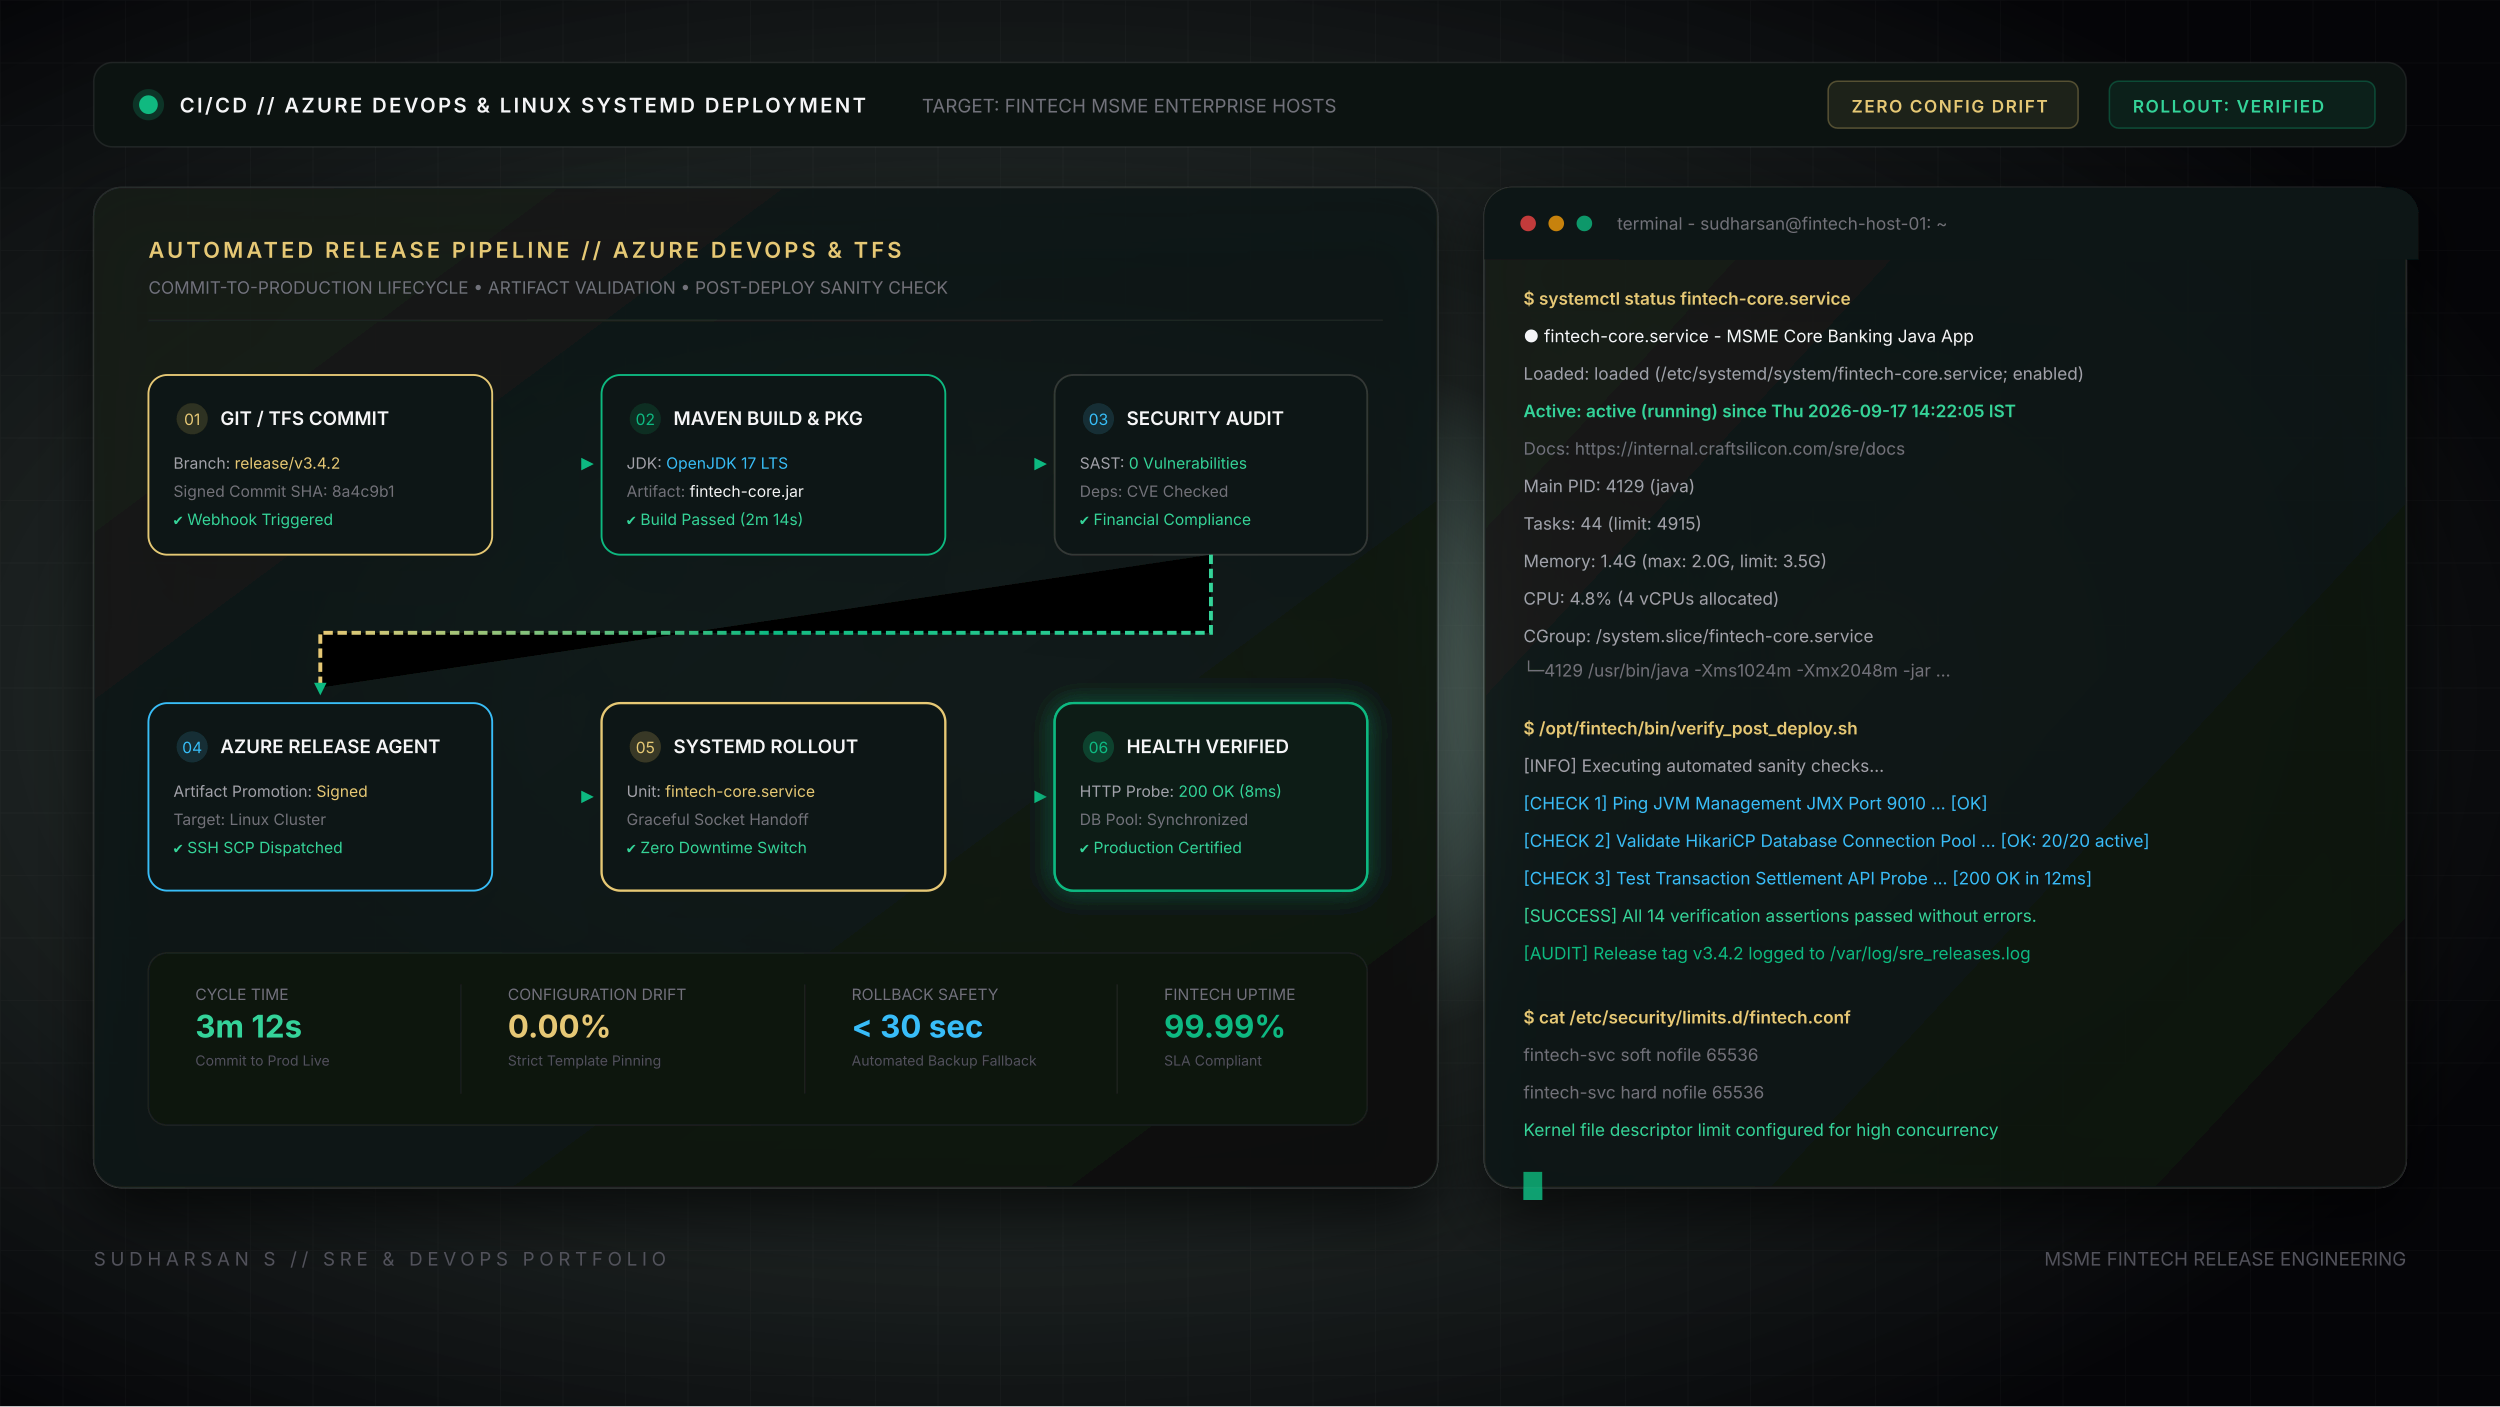
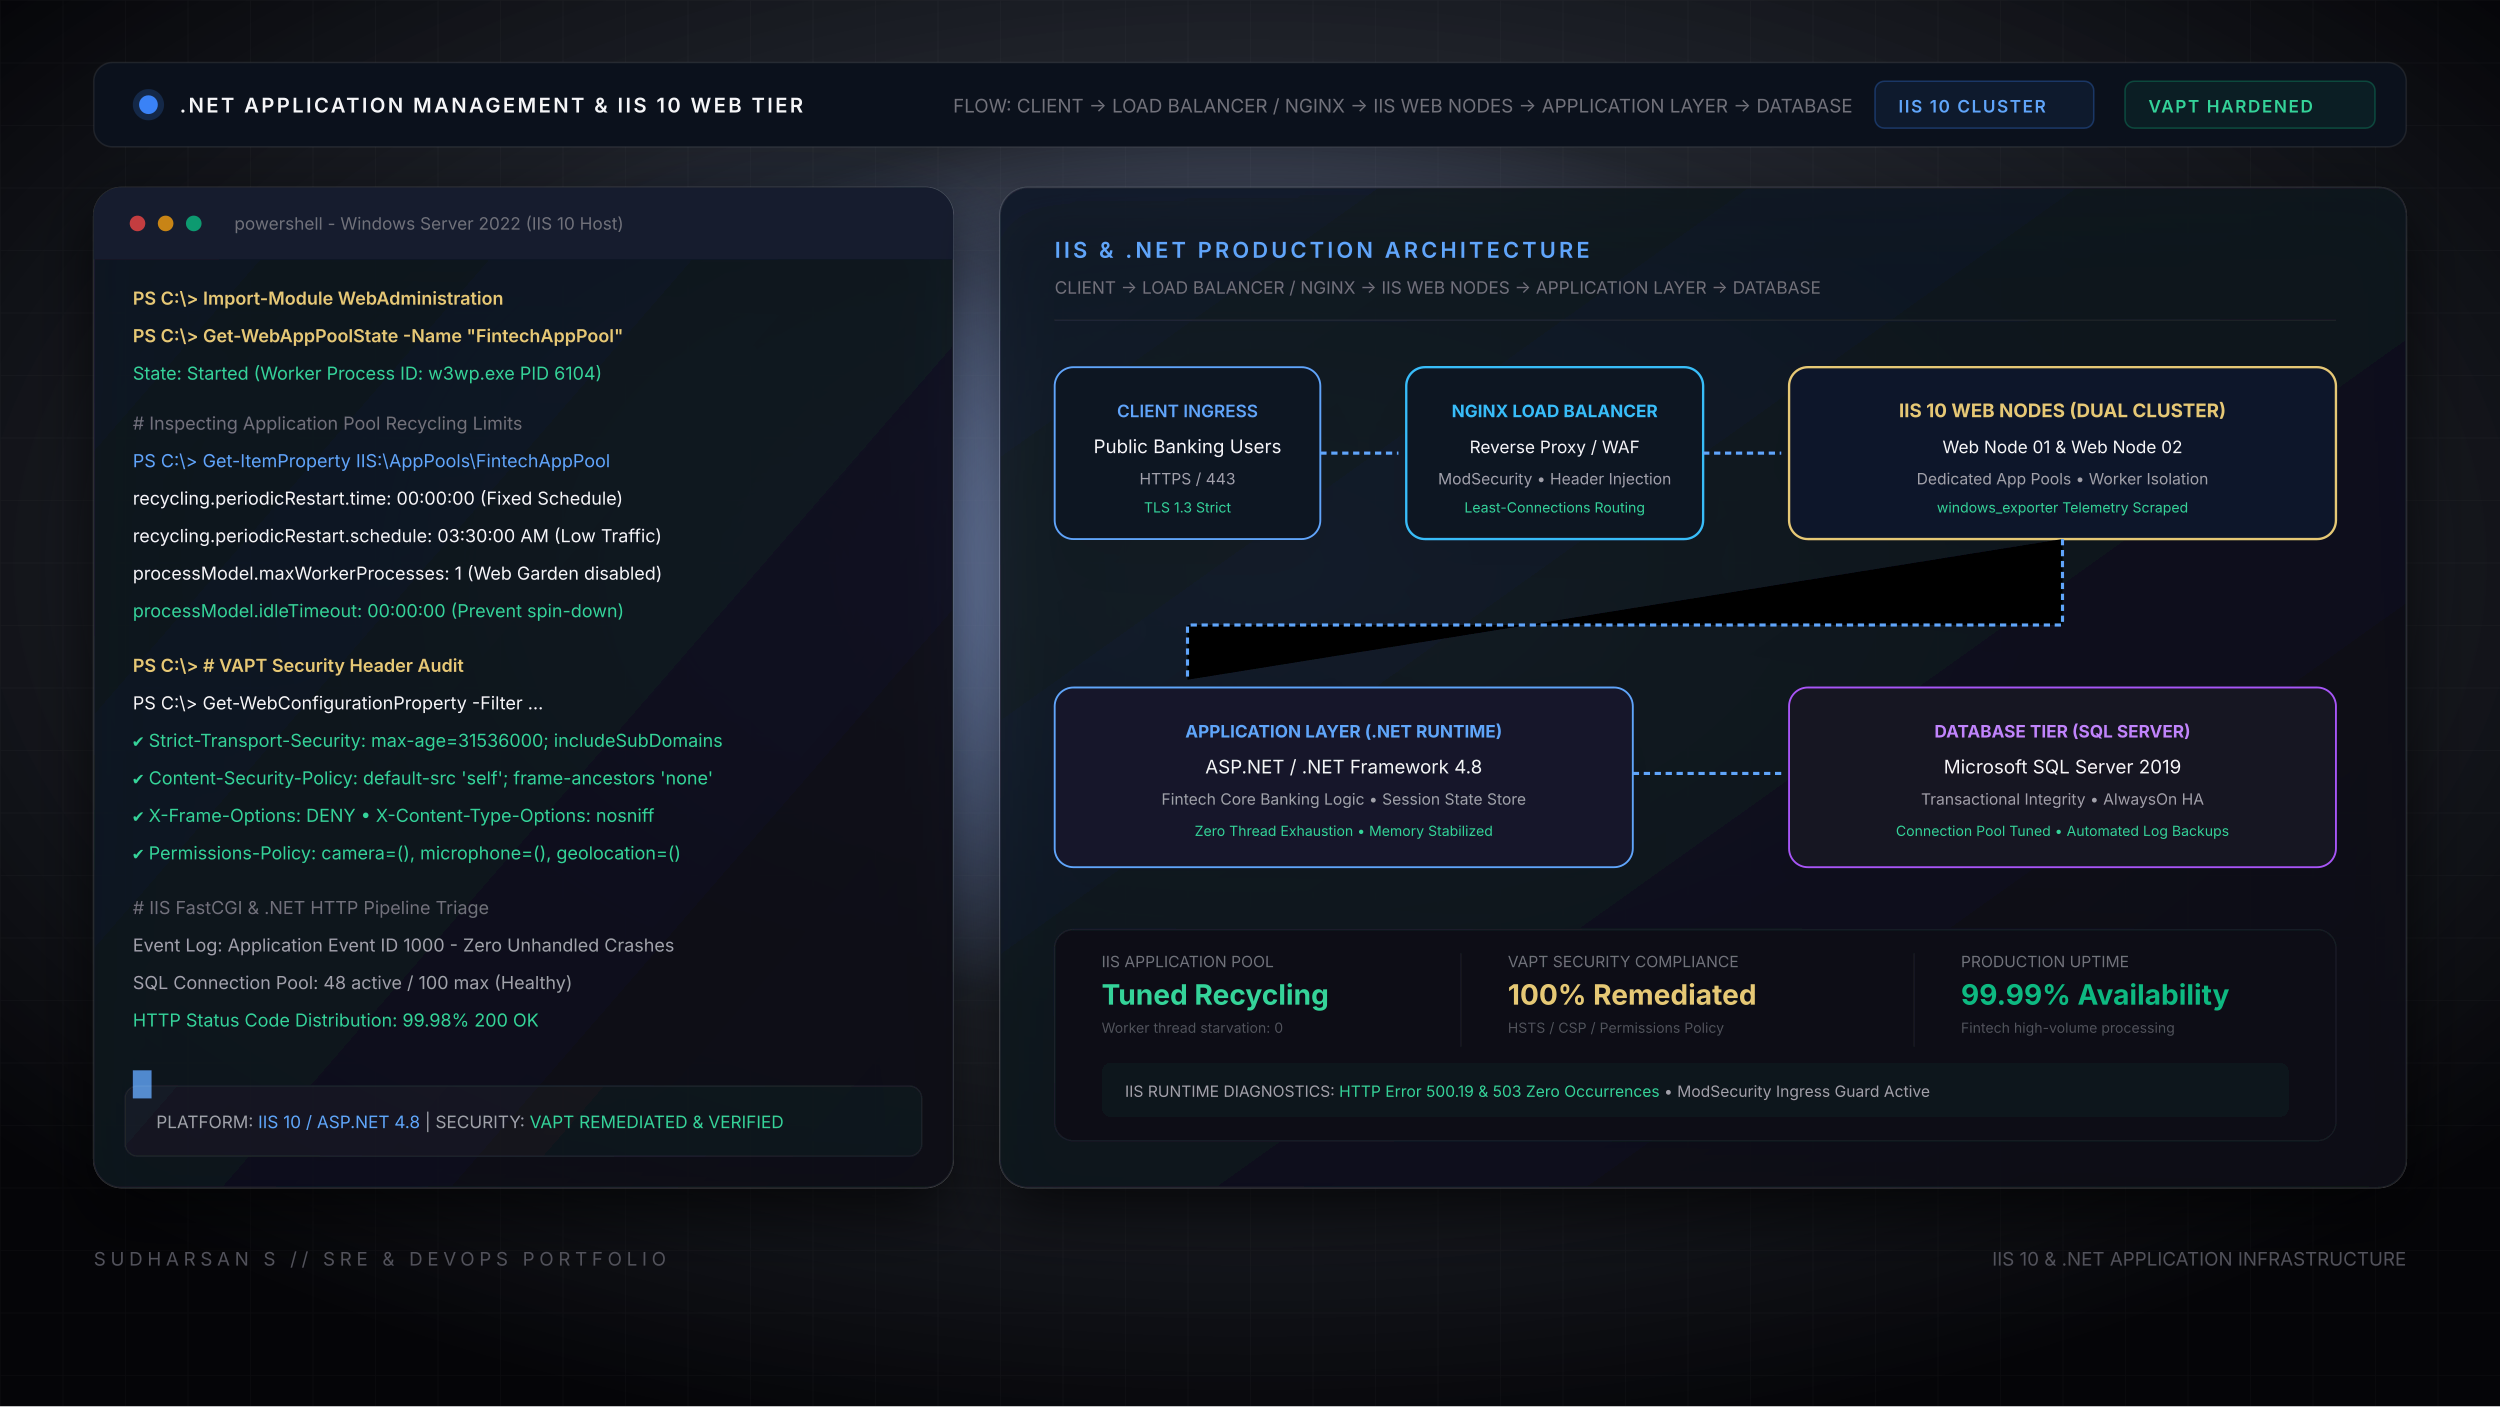
<svg xmlns="http://www.w3.org/2000/svg" viewBox="0 0 1600 900" width="1600" height="900" style="background:#07070a; font-family:'JetBrains Mono', 'SF Pro Display', -apple-system, monospace;">
  <defs>
-     <radialGradient id="bgGlow2" cx="40%" cy="50%" r="65%">
-       <stop offset="0%" stop-color="#064e3b" stop-opacity="0.35" />
-       <stop offset="45%" stop-color="#0a1210" stop-opacity="0.9" />
+     <radialGradient id="bgGlowIIS" cx="50%" cy="40%" r="65%">
+       <stop offset="0%" stop-color="#1e3a8a" stop-opacity="0.4" />
+       <stop offset="50%" stop-color="#090d16" stop-opacity="0.9" />
      <stop offset="100%" stop-color="#050508" stop-opacity="1" />
    </radialGradient>
-     <radialGradient id="emeraldGlow" cx="50%" cy="50%" r="50%">
-       <stop offset="0%" stop-color="#10b981" stop-opacity="0.25" />
-       <stop offset="100%" stop-color="#10b981" stop-opacity="0" />
+     <radialGradient id="blueGlow" cx="50%" cy="50%" r="50%">
+       <stop offset="0%" stop-color="#3b82f6" stop-opacity="0.25" />
+       <stop offset="100%" stop-color="#3b82f6" stop-opacity="0" />
    </radialGradient>
-     <radialGradient id="goldGlow2" cx="50%" cy="50%" r="50%">
-       <stop offset="0%" stop-color="#e6c875" stop-opacity="0.25" />
-       <stop offset="100%" stop-color="#e6c875" stop-opacity="0" />
-     </radialGradient>
-     <filter id="glowEmerald" x="-20%" y="-20%" width="140%" height="140%">
-       <feGaussianBlur stdDeviation="8" result="blur" />
-       <feComposite in="SourceGraphic" in2="blur" operator="over" />
-     </filter>
-     <filter id="shadow2" x="-10%" y="-10%" width="120%" height="120%">
+     <filter id="shadowIIS" x="-10%" y="-10%" width="120%" height="120%">
      <feDropShadow dx="0" dy="16" stdDeviation="20" flood-color="#000000" flood-opacity="0.75" />
    </filter>
-     <linearGradient id="cardGrad2" x1="0%" y1="0%" x2="100%" y2="100%">
-       <stop offset="0%" stop-color="#141c19" stop-opacity="0.85" />
-       <stop offset="100%" stop-color="#0b100e" stop-opacity="0.95" />
+     <linearGradient id="cardGradIIS" x1="0%" y1="0%" x2="100%" y2="100%">
+       <stop offset="0%" stop-color="#111827" stop-opacity="0.85" />
+       <stop offset="100%" stop-color="#080c14" stop-opacity="0.95" />
    </linearGradient>
-     <linearGradient id="pipelineLine" x1="0%" y1="0%" x2="100%" y2="0%">
-       <stop offset="0%" stop-color="#e6c875" />
-       <stop offset="50%" stop-color="#10b981" />
-       <stop offset="100%" stop-color="#34d399" />
-     </linearGradient>
-     <pattern id="grid2" width="40" height="40" patternUnits="userSpaceOnUse">
+     <pattern id="gridIIS" width="40" height="40" patternUnits="userSpaceOnUse">
      <path d="M 40 0 L 0 0 0 40" fill="none" stroke="rgba(255,255,255,0.025)" stroke-width="1" />
    </pattern>
  </defs>
-   <rect width="1600" height="900" fill="url(#bgGlow2)" />
-   <rect width="1600" height="900" fill="url(#grid2)" />
-   <circle cx="400" cy="400" r="300" fill="url(#emeraldGlow)" />
-   <circle cx="1200" cy="420" r="280" fill="url(#goldGlow2)" />
+   <rect width="1600" height="900" fill="url(#bgGlowIIS)" />
+   <rect width="1600" height="900" fill="url(#gridIIS)" />
+   <circle cx="500" cy="380" r="300" fill="url(#blueGlow)" />
  <g id="top-bar">
-     <rect x="60" y="40" width="1480" height="54" rx="12" fill="#0c1311" stroke="rgba(255,255,255,0.08)" stroke-width="1" />
-     <circle cx="95" cy="67" r="6" fill="#10b981" />
-     <circle cx="95" cy="67" r="10" fill="#10b981" fill-opacity="0.2" />
-     <text x="115" y="72" fill="#f5f5f7" font-size="13" font-weight="600" letter-spacing="1.5">CI/CD // AZURE DEVOPS &amp; LINUX SYSTEMD DEPLOYMENT</text>
-     <text x="590" y="72" fill="#71717a" font-size="12">TARGET: FINTECH MSME ENTERPRISE HOSTS</text>
-     <rect x="1170" y="52" width="160" height="30" rx="6" fill="rgba(230,200,117,0.08)" stroke="rgba(230,200,117,0.3)" />
-     <text x="1185" y="72" fill="#e6c875" font-size="11" font-weight="600" letter-spacing="1">ZERO CONFIG DRIFT</text>
-     <rect x="1350" y="52" width="170" height="30" rx="6" fill="rgba(16,185,129,0.08)" stroke="rgba(16,185,129,0.3)" />
-     <text x="1365" y="72" fill="#34d399" font-size="11" font-weight="600" letter-spacing="1">ROLLOUT: VERIFIED</text>
+     <rect x="60" y="40" width="1480" height="54" rx="12" fill="#0b111c" stroke="rgba(255,255,255,0.08)" stroke-width="1" />
+     <circle cx="95" cy="67" r="6" fill="#3b82f6" />
+     <circle cx="95" cy="67" r="10" fill="#3b82f6" fill-opacity="0.2" />
+     <text x="115" y="72" fill="#f5f5f7" font-size="13" font-weight="600" letter-spacing="1.5">.NET APPLICATION MANAGEMENT &amp; IIS 10 WEB TIER</text>
+     <text x="610" y="72" fill="#71717a" font-size="12">FLOW: CLIENT → LOAD BALANCER / NGINX → IIS WEB NODES → APPLICATION LAYER → DATABASE</text>
+     <rect x="1200" y="52" width="140" height="30" rx="6" fill="rgba(59,130,246,0.08)" stroke="rgba(59,130,246,0.3)" />
+     <text x="1215" y="72" fill="#60a5fa" font-size="11" font-weight="600" letter-spacing="1">IIS 10 CLUSTER</text>
+     <rect x="1360" y="52" width="160" height="30" rx="6" fill="rgba(16,185,129,0.08)" stroke="rgba(16,185,129,0.3)" />
+     <text x="1375" y="72" fill="#34d399" font-size="11" font-weight="600" letter-spacing="1">VAPT HARDENED</text>
  </g>
-   <g id="pipeline-stages" filter="url(#shadow2)">
-     <rect x="60" y="120" width="860" height="640" rx="18" fill="url(#cardGrad2)" stroke="rgba(255,255,255,0.08)" stroke-width="1" />
-     <text x="95" y="165" fill="#e6c875" font-size="14" font-weight="600" letter-spacing="2">AUTOMATED RELEASE PIPELINE // AZURE DEVOPS &amp; TFS</text>
-     <text x="95" y="188" fill="#71717a" font-size="11">COMMIT-TO-PRODUCTION LIFECYCLE • ARTIFACT VALIDATION • POST-DEPLOY SANITY CHECK</text>
-     <line x1="95" y1="205" x2="885" y2="205" stroke="rgba(255,255,255,0.06)" stroke-width="1" />
-     <g transform="translate(95, 240)">
-       <rect x="0" y="0" width="220" height="115" rx="12" fill="#0d1512" stroke="#e6c875" stroke-width="1.2" />
-       <circle cx="28" cy="28" r="10" fill="rgba(230,200,117,0.15)" />
-       <text x="28" y="32" fill="#e6c875" font-size="10" text-anchor="middle">01</text>
-       <text x="46" y="32" fill="#f5f5f7" font-size="12" font-weight="600">GIT / TFS COMMIT</text>
-       <text x="16" y="60" fill="#a1a1aa" font-size="10">Branch: <tspan fill="#e6c875">release/v3.4.2</tspan>
-       </text>
-       <text x="16" y="78" fill="#71717a" font-size="10">Signed Commit SHA: 8a4c9b1</text>
-       <text x="16" y="96" fill="#34d399" font-size="10">✔ Webhook Triggered</text>
+   <g id="iis-terminal" filter="url(#shadowIIS)">
+     <rect x="60" y="120" width="550" height="640" rx="18" fill="url(#cardGradIIS)" stroke="rgba(255,255,255,0.08)" stroke-width="1" />
+     <path d="M 60 138 C 60 128 68 120 78 120 L 592 120 C 602 120 610 128 610 138 L 610 166 L 60 166 Z" fill="#131c2e" />
+     <circle cx="88" cy="143" r="5" fill="#ef4444" opacity="0.8" />
+     <circle cx="106" cy="143" r="5" fill="#f59e0b" opacity="0.8" />
+     <circle cx="124" cy="143" r="5" fill="#10b981" opacity="0.8" />
+     <text x="150" y="147" fill="#71717a" font-size="11">powershell - Windows Server 2022 (IIS 10 Host)</text>
+     <g transform="translate(85, 195)" font-size="11.5" line-height="1.6">
+       <text y="0" fill="#e6c875" font-weight="600">PS C:\&gt; Import-Module WebAdministration</text>
+       <text y="24" fill="#e6c875" font-weight="600">PS C:\&gt; Get-WebAppPoolState -Name "FintechAppPool"</text>
+       <text y="48" fill="#34d399">State: Started (Worker Process ID: w3wp.exe PID 6104)</text>
+       <text y="80" fill="#71717a"># Inspecting Application Pool Recycling Limits</text>
+       <text y="104" fill="#60a5fa">PS C:\&gt; Get-ItemProperty IIS:\AppPools\FintechAppPool</text>
+       <text y="128" fill="#f5f5f7">  recycling.periodicRestart.time: 00:00:00 (Fixed Schedule)</text>
+       <text y="152" fill="#f5f5f7">  recycling.periodicRestart.schedule: 03:30:00 AM (Low Traffic)</text>
+       <text y="176" fill="#f5f5f7">  processModel.maxWorkerProcesses: 1 (Web Garden disabled)</text>
+       <text y="200" fill="#34d399">  processModel.idleTimeout: 00:00:00 (Prevent spin-down)</text>
+       <text y="235" fill="#e6c875" font-weight="600">PS C:\&gt; # VAPT Security Header Audit</text>
+       <text y="259" fill="#f5f5f7">PS C:\&gt; Get-WebConfigurationProperty -Filter ...</text>
+       <text y="283" fill="#34d399">✔ Strict-Transport-Security: max-age=31536000; includeSubDomains</text>
+       <text y="307" fill="#34d399">✔ Content-Security-Policy: default-src 'self'; frame-ancestors 'none'</text>
+       <text y="331" fill="#34d399">✔ X-Frame-Options: DENY • X-Content-Type-Options: nosniff</text>
+       <text y="355" fill="#34d399">✔ Permissions-Policy: camera=(), microphone=(), geolocation=()</text>
+       <text y="390" fill="#71717a"># IIS FastCGI &amp; .NET HTTP Pipeline Triage</text>
+       <text y="414" fill="#a1a1aa">Event Log: Application Event ID 1000 - Zero Unhandled Crashes</text>
+       <text y="438" fill="#a1a1aa">SQL Connection Pool: 48 active / 100 max (Healthy)</text>
+       <text y="462" fill="#34d399">HTTP Status Code Distribution: 99.98% 200 OK</text>
+       <rect x="0" y="490" width="12" height="18" fill="#60a5fa" opacity="0.8" />
    </g>
-     <path d="M 315 297 L 375 297" stroke="url(#pipelineLine)" stroke-width="2.5" stroke-dasharray="6 3" />
-     <polygon points="380,297 372,293 372,301" fill="#10b981" />
-     <g transform="translate(385, 240)">
-       <rect x="0" y="0" width="220" height="115" rx="12" fill="#0d1512" stroke="#10b981" stroke-width="1.2" />
-       <circle cx="28" cy="28" r="10" fill="rgba(16,185,129,0.15)" />
-       <text x="28" y="32" fill="#10b981" font-size="10" text-anchor="middle">02</text>
-       <text x="46" y="32" fill="#f5f5f7" font-size="12" font-weight="600">MAVEN BUILD &amp; PKG</text>
-       <text x="16" y="60" fill="#a1a1aa" font-size="10">JDK: <tspan fill="#38bdf8">OpenJDK 17 LTS</tspan>
-       </text>
-       <text x="16" y="78" fill="#71717a" font-size="10">Artifact: <tspan fill="#f5f5f7">fintech-core.jar</tspan>
-       </text>
-       <text x="16" y="96" fill="#34d399" font-size="10">✔ Build Passed (2m 14s)</text>
+     <rect x="80" y="695" width="510" height="45" rx="8" fill="rgba(255,255,255,0.03)" stroke="rgba(255,255,255,0.06)" />
+     <text x="100" y="722" fill="#a1a1aa" font-size="11">PLATFORM: <tspan fill="#60a5fa">IIS 10 / ASP.NET 4.8</tspan> | SECURITY: <tspan fill="#34d399">VAPT REMEDIATED &amp; VERIFIED</tspan>
+     </text>
+   </g>
+   <g id="iis-topology" filter="url(#shadowIIS)">
+     <rect x="640" y="120" width="900" height="640" rx="18" fill="url(#cardGradIIS)" stroke="rgba(255,255,255,0.08)" stroke-width="1" />
+     <text x="675" y="165" fill="#60a5fa" font-size="14" font-weight="600" letter-spacing="2">IIS &amp; .NET PRODUCTION ARCHITECTURE</text>
+     <text x="675" y="188" fill="#71717a" font-size="11">CLIENT → LOAD BALANCER / NGINX → IIS WEB NODES → APPLICATION LAYER → DATABASE</text>
+     <line x1="675" y1="205" x2="1495" y2="205" stroke="rgba(255,255,255,0.06)" stroke-width="1" />
+     <g transform="translate(675, 235)">
+       <rect x="0" y="0" width="170" height="110" rx="12" fill="#0d1424" stroke="#60a5fa" stroke-width="1.2" />
+       <text x="85" y="32" fill="#60a5fa" font-size="11" text-anchor="middle" font-weight="600">CLIENT INGRESS</text>
+       <text x="85" y="55" fill="#f5f5f7" font-size="12" text-anchor="middle">Public Banking Users</text>
+       <text x="85" y="75" fill="#a1a1aa" font-size="10" text-anchor="middle">HTTPS / 443</text>
+       <text x="85" y="93" fill="#34d399" font-size="9" text-anchor="middle">TLS 1.3 Strict</text>
    </g>
-     <path d="M 605 297 L 665 297" stroke="url(#pipelineLine)" stroke-width="2.5" stroke-dasharray="6 3" />
-     <polygon points="670,297 662,293 662,301" fill="#10b981" />
-     <g transform="translate(675, 240)">
-       <rect x="0" y="0" width="200" height="115" rx="12" fill="#0d1512" stroke="rgba(255,255,255,0.15)" stroke-width="1.2" />
-       <circle cx="28" cy="28" r="10" fill="rgba(56,189,248,0.15)" />
-       <text x="28" y="32" fill="#38bdf8" font-size="10" text-anchor="middle">03</text>
-       <text x="46" y="32" fill="#f5f5f7" font-size="12" font-weight="600">SECURITY AUDIT</text>
-       <text x="16" y="60" fill="#a1a1aa" font-size="10">SAST: <tspan fill="#34d399">0 Vulnerabilities</tspan>
-       </text>
-       <text x="16" y="78" fill="#71717a" font-size="10">Deps: CVE Checked</text>
-       <text x="16" y="96" fill="#34d399" font-size="10">✔ Financial Compliance</text>
+     <path d="M 845 290 L 895 290" stroke="#60a5fa" stroke-width="2" stroke-dasharray="4 3" />
+     <g transform="translate(900, 235)">
+       <rect x="0" y="0" width="190" height="110" rx="12" fill="#0d1424" stroke="#38bdf8" stroke-width="1.5" />
+       <text x="95" y="32" fill="#38bdf8" font-size="11" text-anchor="middle" font-weight="700">NGINX LOAD BALANCER</text>
+       <text x="95" y="55" fill="#f5f5f7" font-size="11" text-anchor="middle">Reverse Proxy / WAF</text>
+       <text x="95" y="75" fill="#a1a1aa" font-size="10" text-anchor="middle">ModSecurity • Header Injection</text>
+       <text x="95" y="93" fill="#34d399" font-size="9" text-anchor="middle">Least-Connections Routing</text>
    </g>
-     <path d="M 775 355 L 775 405 L 205 405 L 205 440" stroke="url(#pipelineLine)" stroke-width="2.5" stroke-dasharray="6 3" />
-     <polygon points="205,445 201,437 209,437" fill="#10b981" />
-     <g transform="translate(95, 450)">
-       <rect x="0" y="0" width="220" height="120" rx="12" fill="#0d1512" stroke="#38bdf8" stroke-width="1.2" />
-       <circle cx="28" cy="28" r="10" fill="rgba(56,189,248,0.15)" />
-       <text x="28" y="32" fill="#38bdf8" font-size="10" text-anchor="middle">04</text>
-       <text x="46" y="32" fill="#f5f5f7" font-size="12" font-weight="600">AZURE RELEASE AGENT</text>
-       <text x="16" y="60" fill="#a1a1aa" font-size="10">Artifact Promotion: <tspan fill="#e6c875">Signed</tspan>
-       </text>
-       <text x="16" y="78" fill="#71717a" font-size="10">Target: Linux Cluster</text>
-       <text x="16" y="96" fill="#34d399" font-size="10">✔ SSH SCP Dispatched</text>
+     <path d="M 1090 290 L 1140 290" stroke="#60a5fa" stroke-width="2" stroke-dasharray="4 3" />
+     <g transform="translate(1145, 235)">
+       <rect x="0" y="0" width="350" height="110" rx="12" fill="#0f172a" stroke="#e6c875" stroke-width="1.5" />
+       <text x="175" y="32" fill="#e6c875" font-size="12" text-anchor="middle" font-weight="700">IIS 10 WEB NODES (DUAL CLUSTER)</text>
+       <text x="175" y="55" fill="#f5f5f7" font-size="11" text-anchor="middle">Web Node 01 &amp; Web Node 02</text>
+       <text x="175" y="75" fill="#a1a1aa" font-size="10" text-anchor="middle">Dedicated App Pools • Worker Isolation</text>
+       <text x="175" y="93" fill="#34d399" font-size="9" text-anchor="middle">windows_exporter Telemetry Scraped</text>
    </g>
-     <path d="M 315 510 L 375 510" stroke="url(#pipelineLine)" stroke-width="2.5" stroke-dasharray="6 3" />
-     <polygon points="380,510 372,506 372,514" fill="#10b981" />
-     <g transform="translate(385, 450)">
-       <rect x="0" y="0" width="220" height="120" rx="12" fill="#0d1512" stroke="#e6c875" stroke-width="1.5" />
-       <circle cx="28" cy="28" r="10" fill="rgba(230,200,117,0.2)" />
-       <text x="28" y="32" fill="#e6c875" font-size="10" text-anchor="middle">05</text>
-       <text x="46" y="32" fill="#f5f5f7" font-size="12" font-weight="600">SYSTEMD ROLLOUT</text>
-       <text x="16" y="60" fill="#a1a1aa" font-size="10">Unit: <tspan fill="#e6c875">fintech-core.service</tspan>
-       </text>
-       <text x="16" y="78" fill="#71717a" font-size="10">Graceful Socket Handoff</text>
-       <text x="16" y="96" fill="#34d399" font-size="10">✔ Zero Downtime Switch</text>
+     <path d="M 1320 345 L 1320 400 L 760 400 L 760 435" stroke="#60a5fa" stroke-width="2" stroke-dasharray="4 3" />
+     <g transform="translate(675, 440)">
+       <rect x="0" y="0" width="370" height="115" rx="12" fill="#141829" stroke="#60a5fa" stroke-width="1.2" />
+       <text x="185" y="32" fill="#60a5fa" font-size="11" text-anchor="middle" font-weight="700">APPLICATION LAYER (.NET RUNTIME)</text>
+       <text x="185" y="55" fill="#f5f5f7" font-size="12" text-anchor="middle">ASP.NET / .NET Framework 4.8</text>
+       <text x="185" y="75" fill="#a1a1aa" font-size="10" text-anchor="middle">Fintech Core Banking Logic • Session State Store</text>
+       <text x="185" y="95" fill="#34d399" font-size="9" text-anchor="middle">Zero Thread Exhaustion • Memory Stabilized</text>
    </g>
-     <path d="M 605 510 L 665 510" stroke="url(#pipelineLine)" stroke-width="2.5" stroke-dasharray="6 3" />
-     <polygon points="670,510 662,506 662,514" fill="#10b981" />
-     <g transform="translate(675, 450)">
-       <rect x="0" y="0" width="200" height="120" rx="12" fill="#0b1b14" stroke="#10b981" stroke-width="1.5" filter="url(#glowEmerald)" />
-       <rect x="0" y="0" width="200" height="120" rx="12" fill="#0b1b14" stroke="#10b981" stroke-width="1.5" />
-       <circle cx="28" cy="28" r="10" fill="rgba(16,185,129,0.25)" />
-       <text x="28" y="32" fill="#10b981" font-size="10" text-anchor="middle">06</text>
-       <text x="46" y="32" fill="#f5f5f7" font-size="12" font-weight="600">HEALTH VERIFIED</text>
-       <text x="16" y="60" fill="#a1a1aa" font-size="10">HTTP Probe: <tspan fill="#34d399">200 OK (8ms)</tspan>
-       </text>
-       <text x="16" y="78" fill="#71717a" font-size="10">DB Pool: Synchronized</text>
-       <text x="16" y="96" fill="#34d399" font-size="10">✔ Production Certified</text>
+     <path d="M 1045 495 L 1140 495" stroke="#60a5fa" stroke-width="2" stroke-dasharray="4 3" />
+     <g transform="translate(1145, 440)">
+       <rect x="0" y="0" width="350" height="115" rx="12" fill="#171220" stroke="#a855f7" stroke-width="1.2" />
+       <text x="175" y="32" fill="#c084fc" font-size="11" text-anchor="middle" font-weight="700">DATABASE TIER (SQL SERVER)</text>
+       <text x="175" y="55" fill="#f5f5f7" font-size="12" text-anchor="middle">Microsoft SQL Server 2019</text>
+       <text x="175" y="75" fill="#a1a1aa" font-size="10" text-anchor="middle">Transactional Integrity • AlwaysOn HA</text>
+       <text x="175" y="95" fill="#34d399" font-size="9" text-anchor="middle">Connection Pool Tuned • Automated Log Backups</text>
    </g>
-     <g transform="translate(95, 610)">
-       <rect x="0" y="0" width="780" height="110" rx="12" fill="#0c120f" stroke="rgba(255,255,255,0.06)" />
-       <g transform="translate(30, 30)">
-         <text y="0" fill="#71717a" font-size="10">CYCLE TIME</text>
-         <text y="24" fill="#34d399" font-size="20" font-weight="700">3m 12s</text>
-         <text y="42" fill="#52525b" font-size="9">Commit to Prod Live</text>
+     <g transform="translate(675, 595)">
+       <rect x="0" y="0" width="820" height="135" rx="12" fill="#080c14" stroke="rgba(255,255,255,0.06)" />
+       <g transform="translate(30, 24)">
+         <text y="0" fill="#71717a" font-size="10">IIS APPLICATION POOL</text>
+         <text y="24" fill="#34d399" font-size="18" font-weight="700">Tuned Recycling</text>
+         <text y="42" fill="#52525b" font-size="9">Worker thread starvation: 0</text>
      </g>
-       <line x1="200" y1="20" x2="200" y2="90" stroke="rgba(255,255,255,0.06)" />
-       <g transform="translate(230, 30)">
-         <text y="0" fill="#71717a" font-size="10">CONFIGURATION DRIFT</text>
-         <text y="24" fill="#e6c875" font-size="20" font-weight="700">0.00%</text>
-         <text y="42" fill="#52525b" font-size="9">Strict Template Pinning</text>
+       <line x1="260" y1="15" x2="260" y2="75" stroke="rgba(255,255,255,0.06)" />
+       <g transform="translate(290, 24)">
+         <text y="0" fill="#71717a" font-size="10">VAPT SECURITY COMPLIANCE</text>
+         <text y="24" fill="#e6c875" font-size="18" font-weight="700">100% Remediated</text>
+         <text y="42" fill="#52525b" font-size="9">HSTS / CSP / Permissions Policy</text>
      </g>
-       <line x1="420" y1="20" x2="420" y2="90" stroke="rgba(255,255,255,0.06)" />
-       <g transform="translate(450, 30)">
-         <text y="0" fill="#71717a" font-size="10">ROLLBACK SAFETY</text>
-         <text y="24" fill="#38bdf8" font-size="20" font-weight="700">&lt; 30 sec</text>
-         <text y="42" fill="#52525b" font-size="9">Automated Backup Fallback</text>
+       <line x1="550" y1="15" x2="550" y2="75" stroke="rgba(255,255,255,0.06)" />
+       <g transform="translate(580, 24)">
+         <text y="0" fill="#71717a" font-size="10">PRODUCTION UPTIME</text>
+         <text y="24" fill="#10b981" font-size="18" font-weight="700">99.99% Availability</text>
+         <text y="42" fill="#52525b" font-size="9">Fintech high-volume processing</text>
      </g>
-       <line x1="620" y1="20" x2="620" y2="90" stroke="rgba(255,255,255,0.06)" />
-       <g transform="translate(650, 30)">
-         <text y="0" fill="#71717a" font-size="10">FINTECH UPTIME</text>
-         <text y="24" fill="#10b981" font-size="20" font-weight="700">99.99%</text>
-         <text y="42" fill="#52525b" font-size="9">SLA Compliant</text>
-       </g>
-     </g>
-   </g>
-   <g id="systemd-terminal" filter="url(#shadow2)">
-     <rect x="950" y="120" width="590" height="640" rx="18" fill="url(#cardGrad2)" stroke="rgba(255,255,255,0.08)" stroke-width="1" />
-     <path d="M 950 138 C 950 128 958 120 968 120 L 1530 120 C 1540 120 1548 128 1548 138 L 1548 166 L 950 166 Z" fill="#0f1613" />
-     <circle cx="978" cy="143" r="5" fill="#ef4444" opacity="0.8" />
-     <circle cx="996" cy="143" r="5" fill="#f59e0b" opacity="0.8" />
-     <circle cx="1014" cy="143" r="5" fill="#10b981" opacity="0.8" />
-     <text x="1035" y="147" fill="#71717a" font-size="11">terminal - sudharsan@fintech-host-01: ~</text>
-     <g transform="translate(975, 195)" font-size="11" line-height="1.6">
-       <text y="0" fill="#e6c875" font-weight="600">$ systemctl status fintech-core.service</text>
-       <text y="24" fill="#f5f5f7">● fintech-core.service - MSME Core Banking Java App</text>
-       <text y="48" fill="#a1a1aa">   Loaded: loaded (/etc/systemd/system/fintech-core.service; enabled)</text>
-       <text y="72" fill="#34d399" font-weight="600">   Active: active (running) since Thu 2026-09-17 14:22:05 IST</text>
-       <text y="96" fill="#71717a">   Docs: https://internal.craftsilicon.com/sre/docs</text>
-       <text y="120" fill="#a1a1aa"> Main PID: 4129 (java)</text>
-       <text y="144" fill="#a1a1aa">    Tasks: 44 (limit: 4915)</text>
-       <text y="168" fill="#a1a1aa">   Memory: 1.4G (max: 2.0G, limit: 3.5G)</text>
-       <text y="192" fill="#a1a1aa">      CPU: 4.8% (4 vCPUs allocated)</text>
-       <text y="216" fill="#a1a1aa">   CGroup: /system.slice/fintech-core.service</text>
-       <text y="238" fill="#71717a">           └─4129 /usr/bin/java -Xms1024m -Xmx2048m -jar ...</text>
-       <text y="275" fill="#e6c875" font-weight="600">$ /opt/fintech/bin/verify_post_deploy.sh</text>
-       <text y="299" fill="#a1a1aa">[INFO] Executing automated sanity checks...</text>
-       <text y="323" fill="#38bdf8">[CHECK 1] Ping JVM Management JMX Port 9010 ... [OK]</text>
-       <text y="347" fill="#38bdf8">[CHECK 2] Validate HikariCP Database Connection Pool ... [OK: 20/20 active]</text>
-       <text y="371" fill="#38bdf8">[CHECK 3] Test Transaction Settlement API Probe ... [200 OK in 12ms]</text>
-       <text y="395" fill="#34d399">[SUCCESS] All 14 verification assertions passed without errors.</text>
-       <text y="419" fill="#10b981">[AUDIT] Release tag v3.4.2 logged to /var/log/sre_releases.log</text>
-       <text y="460" fill="#e6c875" font-weight="600">$ cat /etc/security/limits.d/fintech.conf</text>
-       <text y="484" fill="#71717a">fintech-svc soft nofile 65536</text>
-       <text y="508" fill="#71717a">fintech-svc hard nofile 65536</text>
-       <text y="532" fill="#34d399">Kernel file descriptor limit configured for high concurrency</text>
-       <rect x="0" y="555" width="12" height="18" fill="#10b981" opacity="0.8" />
+       <rect x="30" y="85" width="760" height="35" rx="6" fill="rgba(255,255,255,0.03)" />
+       <text x="45" y="107" fill="#a1a1aa" font-size="10">IIS RUNTIME DIAGNOSTICS: <tspan fill="#34d399">HTTP Error 500.19 &amp; 503 Zero Occurrences</tspan> • ModSecurity Ingress Guard Active</text>
    </g>
  </g>
  <text x="60" y="810" fill="#52525b" font-size="12" letter-spacing="3">SUDHARSAN S // SRE &amp; DEVOPS PORTFOLIO</text>
-   <text x="1540" y="810" fill="#52525b" font-size="12" text-anchor="end">MSME FINTECH RELEASE ENGINEERING</text>
+   <text x="1540" y="810" fill="#52525b" font-size="12" text-anchor="end">IIS 10 &amp; .NET APPLICATION INFRASTRUCTURE</text>
</svg>
